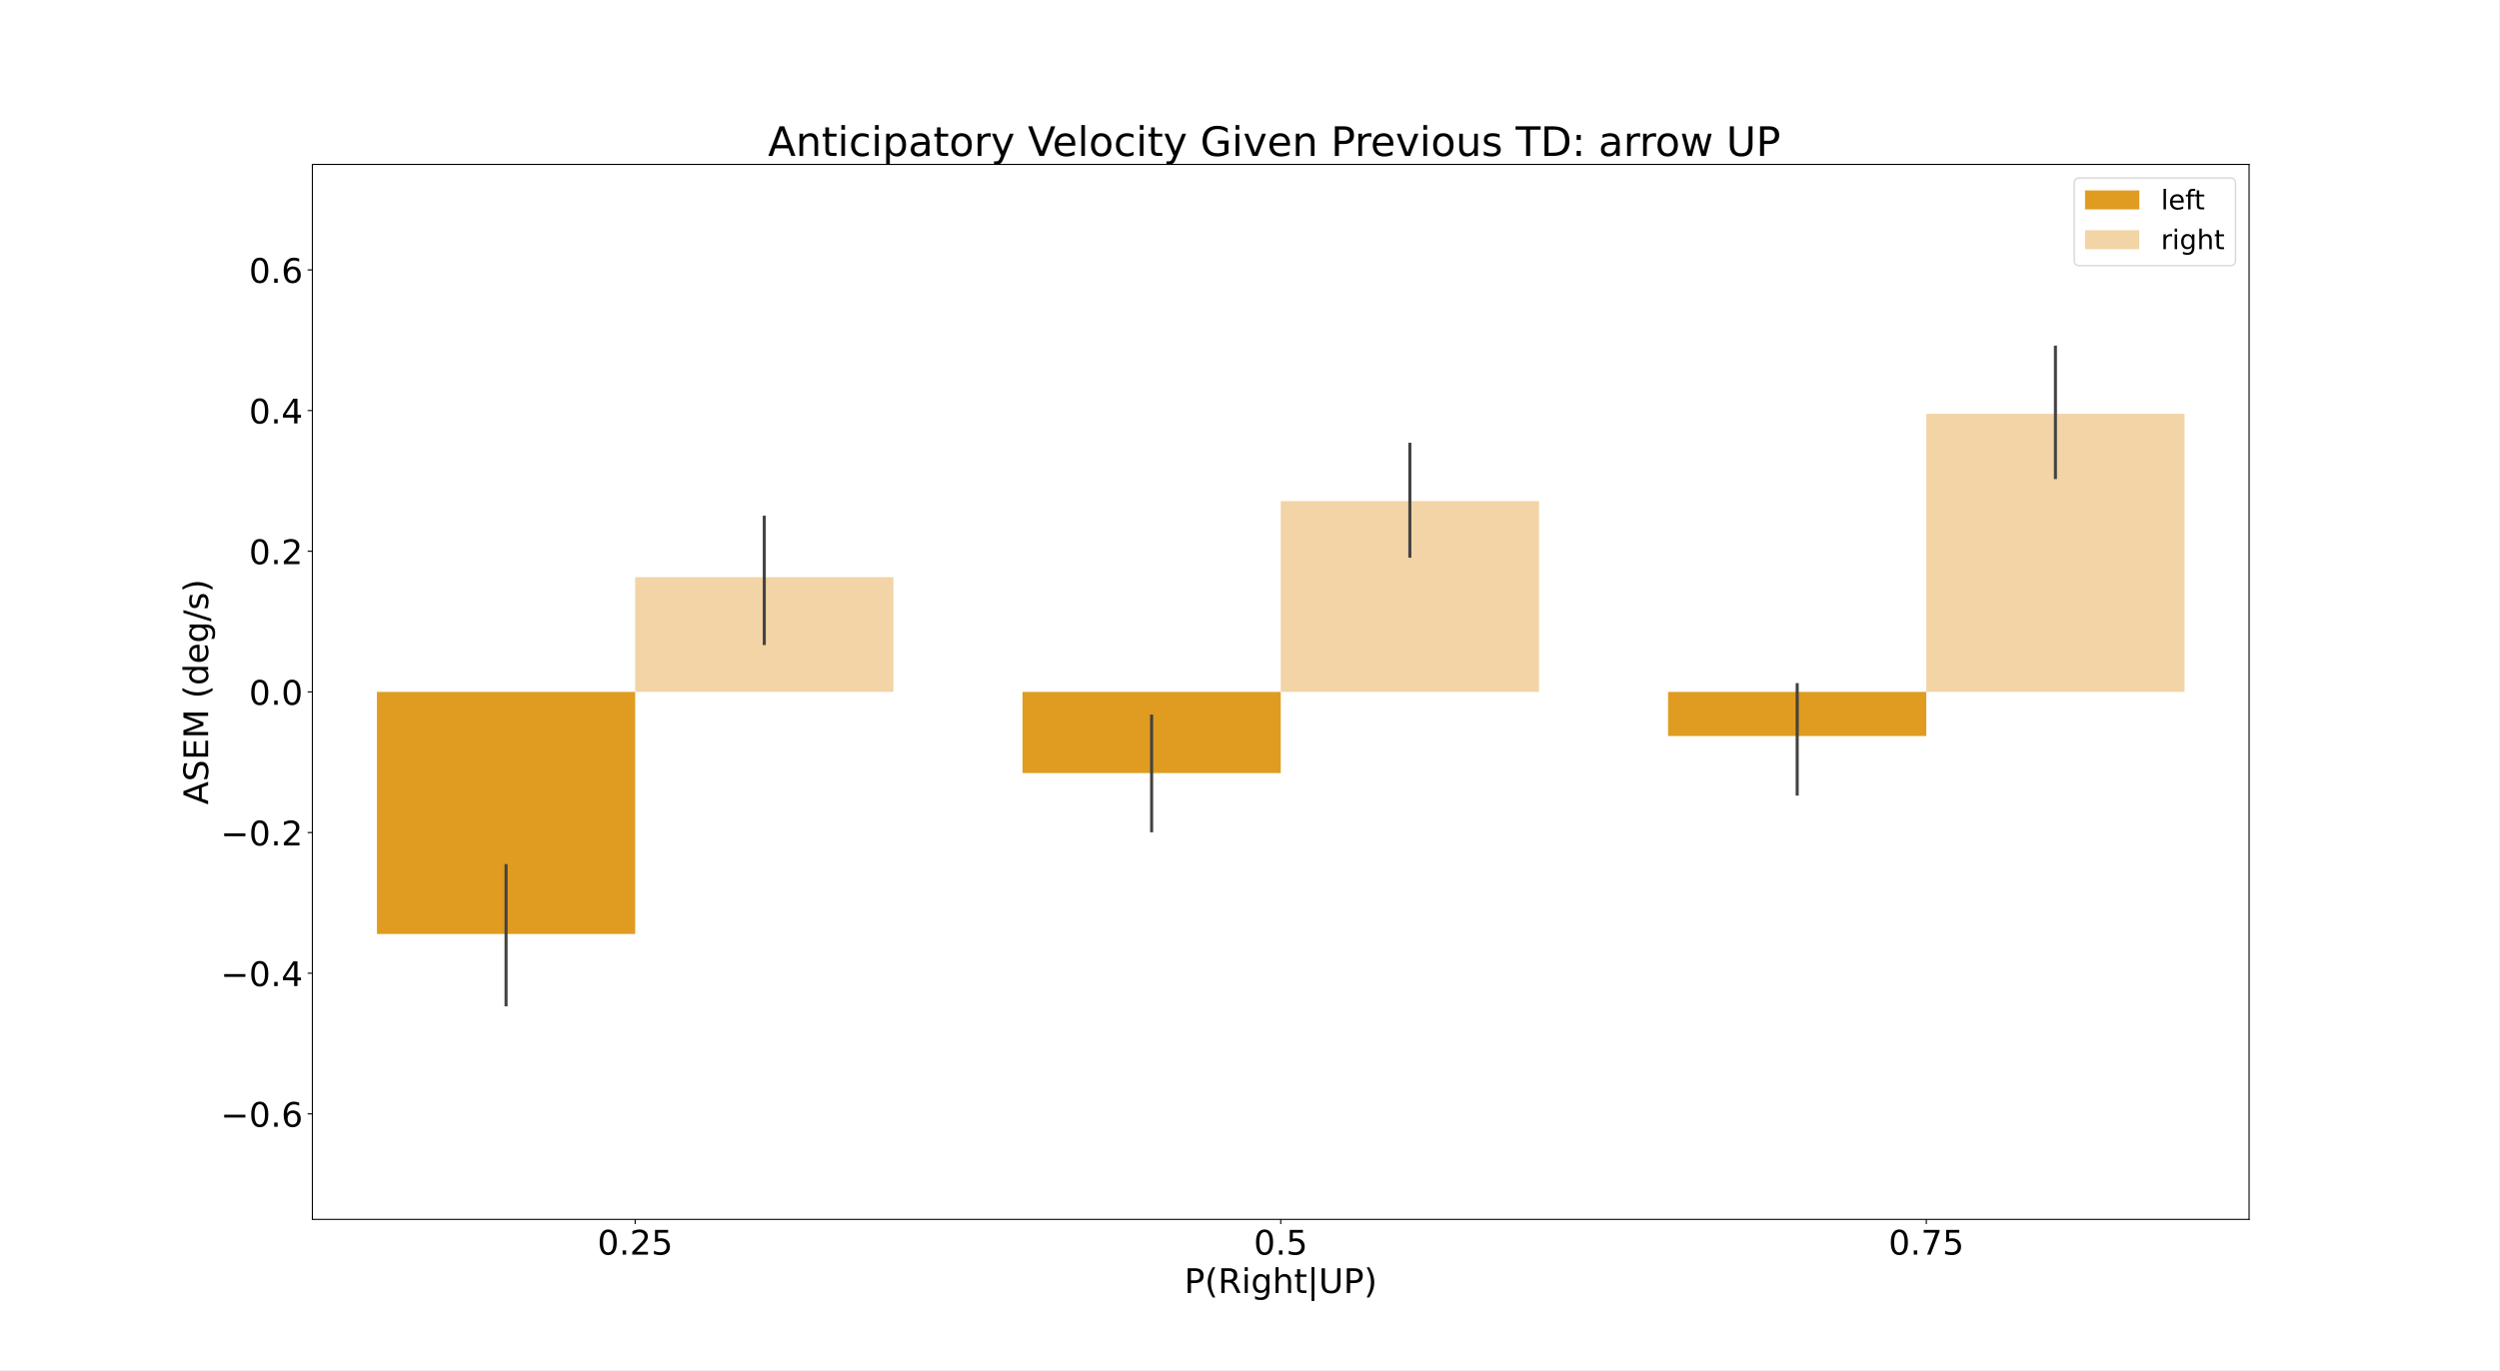
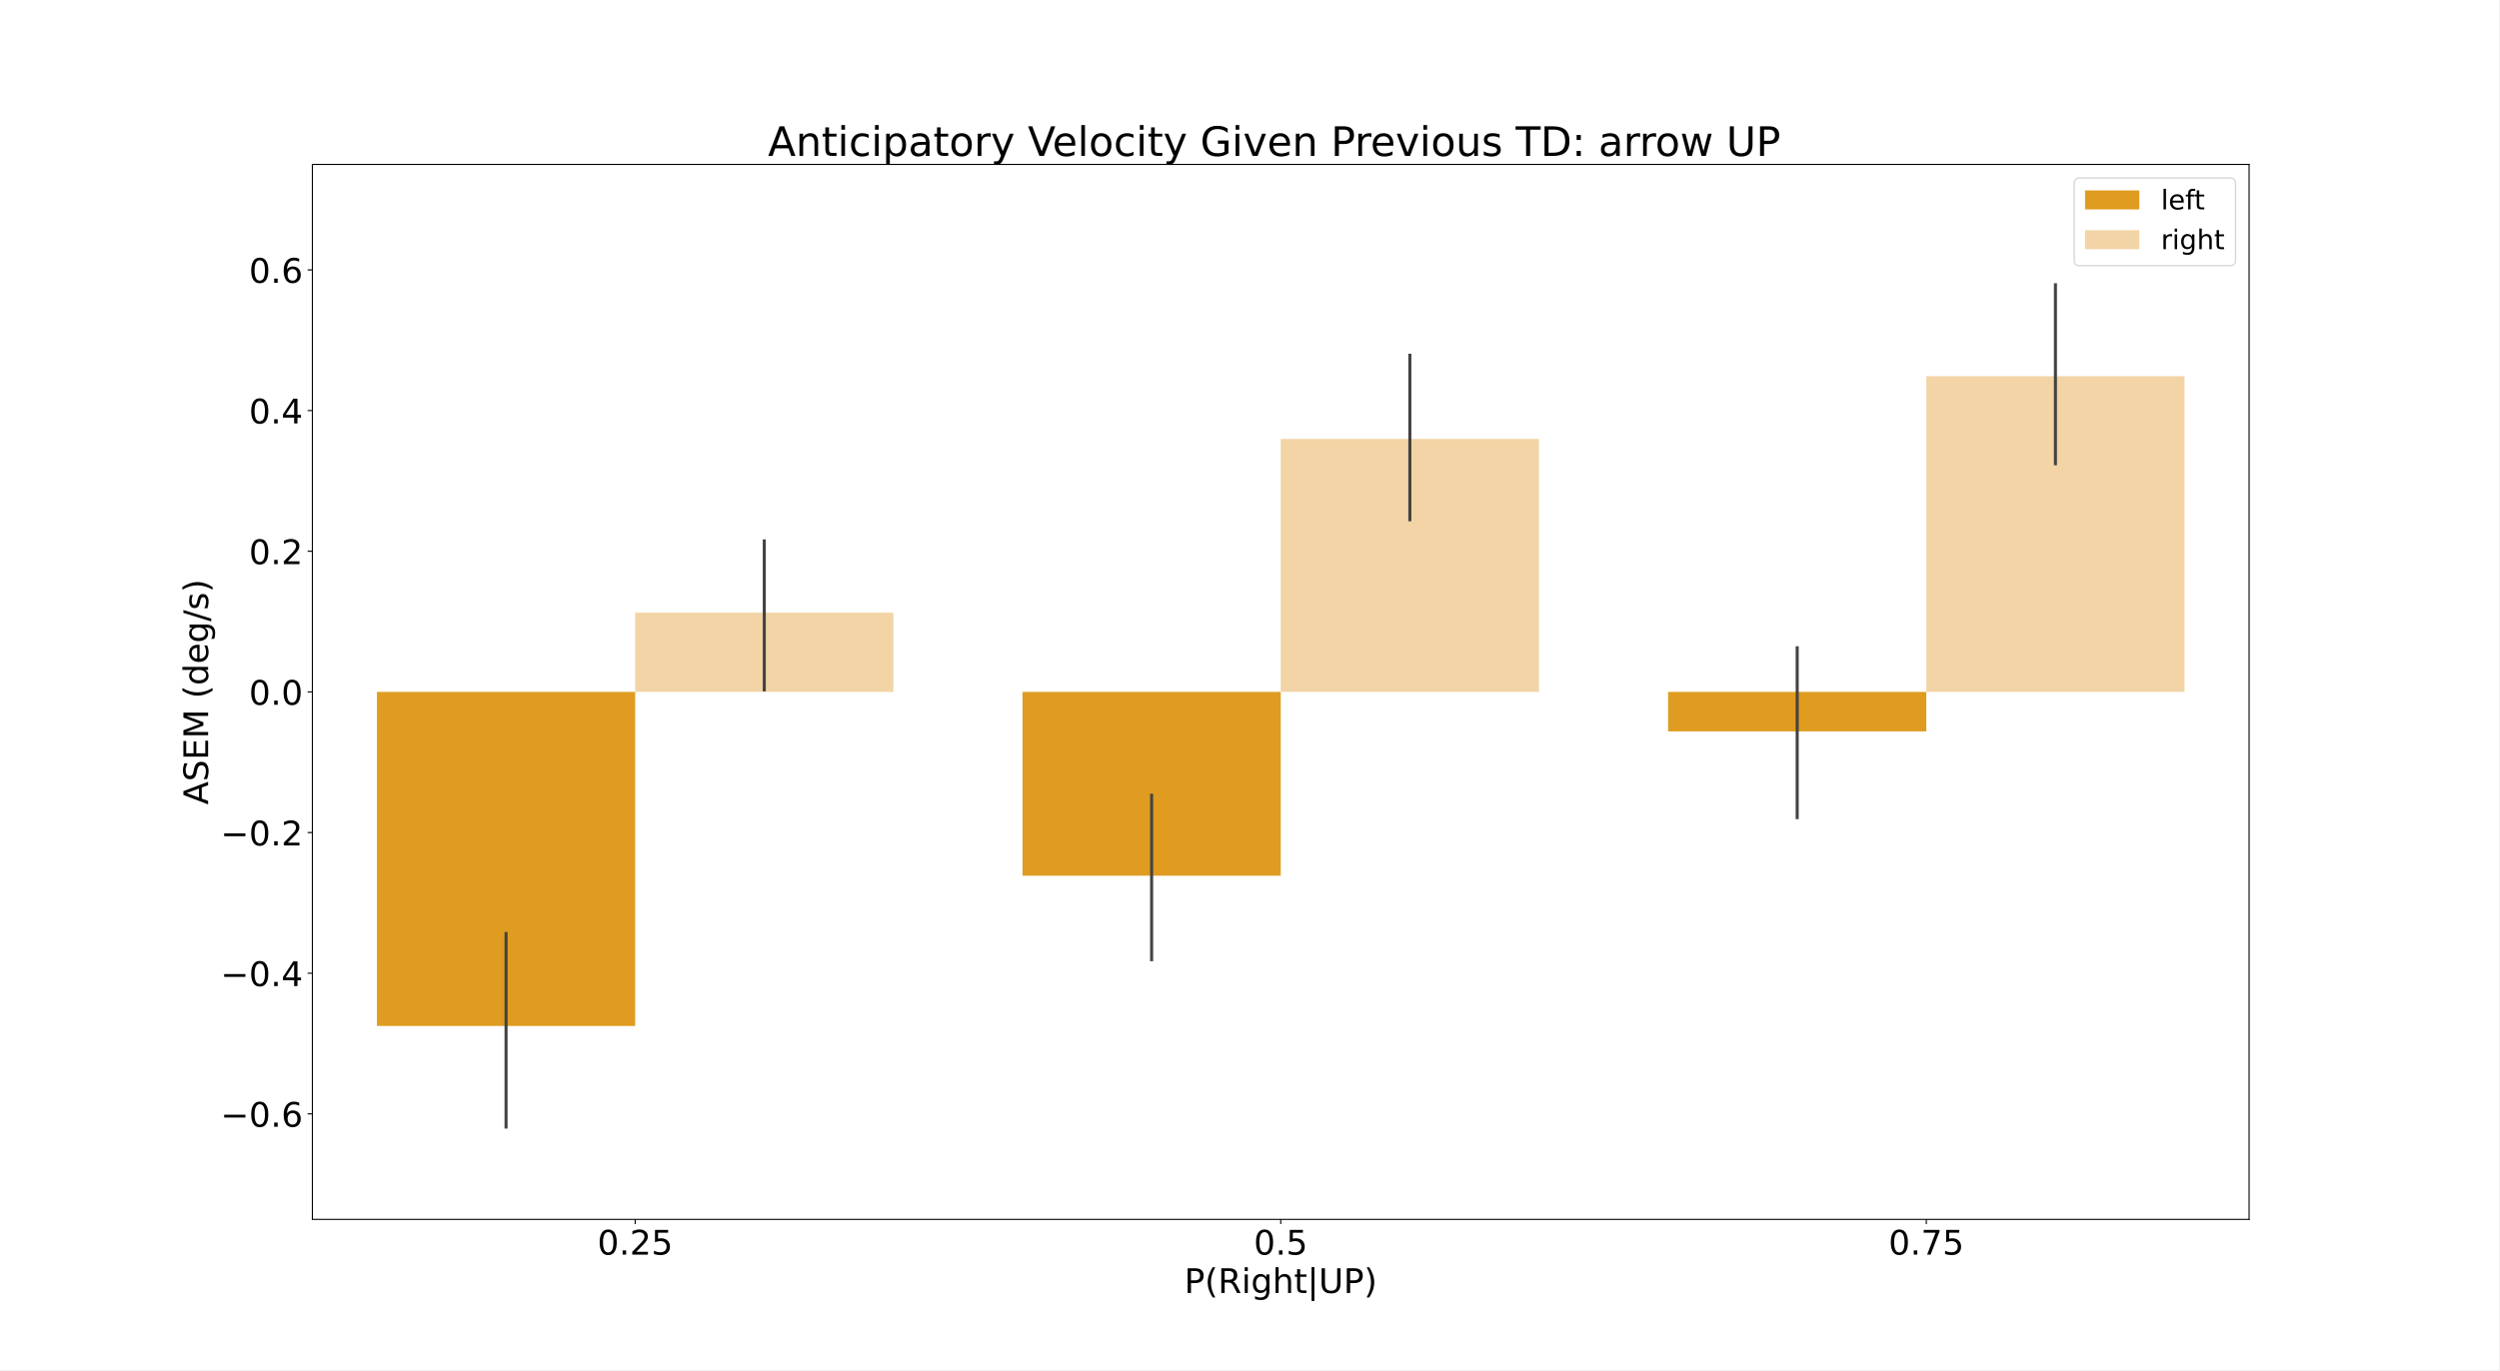
<svg xmlns="http://www.w3.org/2000/svg" xmlns:xlink="http://www.w3.org/1999/xlink" width="1843.2pt" height="1010.88pt" viewBox="0 0 1843.2 1010.88" version="1.1">
  <defs>
    <style type="text/css">*{stroke-linejoin: round; stroke-linecap: butt}</style>
  </defs>
  <g id="figure_1">
    <g id="patch_1">
      <path d="M 0 1010.88  L 1843.2 1010.88  L 1843.2 0  L 0 0  z " style="fill: #ffffff" />
    </g>
    <g id="axes_1">
      <g id="patch_2">
        <path d="M 230.4 899.683  L 1658.88 899.683  L 1658.88 121.306  L 230.4 121.306  z " style="fill: #ffffff" />
      </g>
      <g id="patch_3">
-         <path d="M 278.016 510.494  L 468.48 510.494  L 468.48 689.102  L 278.016 689.102  z " clip-path="url(#p20001a0aa9)" style="fill: #df9c20" />
+         <path d="M 278.016 510.494  L 468.48 510.494  L 468.48 756.962  L 278.016 756.962  z " clip-path="url(#p58bfcc0535)" style="fill: #df9c20" />
      </g>
      <g id="patch_4">
-         <path d="M 754.176 510.494  L 944.64 510.494  L 944.64 570.387  L 754.176 570.387  z " clip-path="url(#p20001a0aa9)" style="fill: #df9c20" />
+         <path d="M 754.176 510.494  L 944.64 510.494  L 944.64 646.111  L 754.176 646.111  z " clip-path="url(#p58bfcc0535)" style="fill: #df9c20" />
      </g>
      <g id="patch_5">
-         <path d="M 1230.336 510.494  L 1420.8 510.494  L 1420.8 543.05  L 1230.336 543.05  z " clip-path="url(#p20001a0aa9)" style="fill: #df9c20" />
+         <path d="M 1230.336 510.494  L 1420.8 510.494  L 1420.8 539.638  L 1230.336 539.638  z " clip-path="url(#p58bfcc0535)" style="fill: #df9c20" />
      </g>
      <g id="patch_6">
-         <path d="M 468.48 510.494  L 658.944 510.494  L 658.944 425.852  L 468.48 425.852  z " clip-path="url(#p20001a0aa9)" style="fill: #f2d4a6" />
+         <path d="M 468.48 510.494  L 658.944 510.494  L 658.944 452.031  L 468.48 452.031  z " clip-path="url(#p58bfcc0535)" style="fill: #f2d4a6" />
      </g>
      <g id="patch_7">
-         <path d="M 944.64 510.494  L 1135.104 510.494  L 1135.104 369.742  L 944.64 369.742  z " clip-path="url(#p20001a0aa9)" style="fill: #f2d4a6" />
+         <path d="M 944.64 510.494  L 1135.104 510.494  L 1135.104 323.852  L 944.64 323.852  z " clip-path="url(#p58bfcc0535)" style="fill: #f2d4a6" />
      </g>
      <g id="patch_8">
-         <path d="M 1420.8 510.494  L 1611.264 510.494  L 1611.264 305.313  L 1420.8 305.313  z " clip-path="url(#p20001a0aa9)" style="fill: #f2d4a6" />
+         <path d="M 1420.8 510.494  L 1611.264 510.494  L 1611.264 277.583  L 1420.8 277.583  z " clip-path="url(#p58bfcc0535)" style="fill: #f2d4a6" />
      </g>
      <g id="patch_9">
-         <path d="M 468.48 510.494  L 468.48 510.494  L 468.48 510.494  L 468.48 510.494  z " clip-path="url(#p20001a0aa9)" style="fill: #df9c20" />
+         <path d="M 468.48 510.494  L 468.48 510.494  L 468.48 510.494  L 468.48 510.494  z " clip-path="url(#p58bfcc0535)" style="fill: #df9c20" />
      </g>
      <g id="patch_10">
-         <path d="M 468.48 510.494  L 468.48 510.494  L 468.48 510.494  L 468.48 510.494  z " clip-path="url(#p20001a0aa9)" style="fill: #f2d4a6" />
+         <path d="M 468.48 510.494  L 468.48 510.494  L 468.48 510.494  L 468.48 510.494  z " clip-path="url(#p58bfcc0535)" style="fill: #f2d4a6" />
      </g>
      <g id="matplotlib.axis_1">
        <g id="xtick_1">
          <g id="line2d_1">
            <defs>
-               <path id="ma45b1f579c" d="M 0 0  L 0 3.5  " style="stroke: #000000; stroke-width: 0.8" />
+               <path id="m535c3a87f7" d="M 0 0  L 0 3.5  " style="stroke: #000000; stroke-width: 0.8" />
            </defs>
            <g>
-               <use xlink:href="#ma45b1f579c" x="468.48" y="899.683" style="stroke: #000000; stroke-width: 0.8" />
+               <use xlink:href="#m535c3a87f7" x="468.48" y="899.683" style="stroke: #000000; stroke-width: 0.8" />
            </g>
          </g>
          <g id="text_1">
            <g transform="translate(440.648 925.6793) scale(0.25 -0.25)">
              <defs>
                <path id="DejaVuSans-30" d="M 2034 4250  Q 1547 4250 1301 3770  Q 1056 3291 1056 2328  Q 1056 1369 1301 889  Q 1547 409 2034 409  Q 2525 409 2770 889  Q 3016 1369 3016 2328  Q 3016 3291 2770 3770  Q 2525 4250 2034 4250  z M 2034 4750  Q 2819 4750 3233 4129  Q 3647 3509 3647 2328  Q 3647 1150 3233 529  Q 2819 -91 2034 -91  Q 1250 -91 836 529  Q 422 1150 422 2328  Q 422 3509 836 4129  Q 1250 4750 2034 4750  z " transform="scale(0.015625)" />
                <path id="DejaVuSans-2e" d="M 684 794  L 1344 794  L 1344 0  L 684 0  L 684 794  z " transform="scale(0.015625)" />
                <path id="DejaVuSans-32" d="M 1228 531  L 3431 531  L 3431 0  L 469 0  L 469 531  Q 828 903 1448 1529  Q 2069 2156 2228 2338  Q 2531 2678 2651 2914  Q 2772 3150 2772 3378  Q 2772 3750 2511 3984  Q 2250 4219 1831 4219  Q 1534 4219 1204 4116  Q 875 4013 500 3803  L 500 4441  Q 881 4594 1212 4672  Q 1544 4750 1819 4750  Q 2544 4750 2975 4387  Q 3406 4025 3406 3419  Q 3406 3131 3298 2873  Q 3191 2616 2906 2266  Q 2828 2175 2409 1742  Q 1991 1309 1228 531  z " transform="scale(0.015625)" />
                <path id="DejaVuSans-35" d="M 691 4666  L 3169 4666  L 3169 4134  L 1269 4134  L 1269 2991  Q 1406 3038 1543 3061  Q 1681 3084 1819 3084  Q 2600 3084 3056 2656  Q 3513 2228 3513 1497  Q 3513 744 3044 326  Q 2575 -91 1722 -91  Q 1428 -91 1123 -41  Q 819 9 494 109  L 494 744  Q 775 591 1075 516  Q 1375 441 1709 441  Q 2250 441 2565 725  Q 2881 1009 2881 1497  Q 2881 1984 2565 2268  Q 2250 2553 1709 2553  Q 1456 2553 1204 2497  Q 953 2441 691 2322  L 691 4666  z " transform="scale(0.015625)" />
              </defs>
              <use xlink:href="#DejaVuSans-30" />
              <use xlink:href="#DejaVuSans-2e" x="63.623" />
              <use xlink:href="#DejaVuSans-32" x="95.41" />
              <use xlink:href="#DejaVuSans-35" x="159.033" />
            </g>
          </g>
        </g>
        <g id="xtick_2">
          <g id="line2d_2">
            <g>
-               <use xlink:href="#ma45b1f579c" x="944.64" y="899.683" style="stroke: #000000; stroke-width: 0.8" />
+               <use xlink:href="#m535c3a87f7" x="944.64" y="899.683" style="stroke: #000000; stroke-width: 0.8" />
            </g>
          </g>
          <g id="text_2">
            <g transform="translate(924.7611 925.6793) scale(0.25 -0.25)">
              <use xlink:href="#DejaVuSans-30" />
              <use xlink:href="#DejaVuSans-2e" x="63.623" />
              <use xlink:href="#DejaVuSans-35" x="95.41" />
            </g>
          </g>
        </g>
        <g id="xtick_3">
          <g id="line2d_3">
            <g>
-               <use xlink:href="#ma45b1f579c" x="1420.8" y="899.683" style="stroke: #000000; stroke-width: 0.8" />
+               <use xlink:href="#m535c3a87f7" x="1420.8" y="899.683" style="stroke: #000000; stroke-width: 0.8" />
            </g>
          </g>
          <g id="text_3">
            <g transform="translate(1392.968 925.6793) scale(0.25 -0.25)">
              <defs>
                <path id="DejaVuSans-37" d="M 525 4666  L 3525 4666  L 3525 4397  L 1831 0  L 1172 0  L 2766 4134  L 525 4134  L 525 4666  z " transform="scale(0.015625)" />
              </defs>
              <use xlink:href="#DejaVuSans-30" />
              <use xlink:href="#DejaVuSans-2e" x="63.623" />
              <use xlink:href="#DejaVuSans-37" x="95.41" />
              <use xlink:href="#DejaVuSans-35" x="159.033" />
            </g>
          </g>
        </g>
        <g id="text_4">
          <g transform="translate(873.5365 953.984) scale(0.25 -0.25)">
            <defs>
              <path id="DejaVuSans-50" d="M 1259 4147  L 1259 2394  L 2053 2394  Q 2494 2394 2734 2622  Q 2975 2850 2975 3272  Q 2975 3691 2734 3919  Q 2494 4147 2053 4147  L 1259 4147  z M 628 4666  L 2053 4666  Q 2838 4666 3239 4311  Q 3641 3956 3641 3272  Q 3641 2581 3239 2228  Q 2838 1875 2053 1875  L 1259 1875  L 1259 0  L 628 0  L 628 4666  z " transform="scale(0.015625)" />
              <path id="DejaVuSans-28" d="M 1984 4856  Q 1566 4138 1362 3434  Q 1159 2731 1159 2009  Q 1159 1288 1364 580  Q 1569 -128 1984 -844  L 1484 -844  Q 1016 -109 783 600  Q 550 1309 550 2009  Q 550 2706 781 3412  Q 1013 4119 1484 4856  L 1984 4856  z " transform="scale(0.015625)" />
              <path id="DejaVuSans-52" d="M 2841 2188  Q 3044 2119 3236 1894  Q 3428 1669 3622 1275  L 4263 0  L 3584 0  L 2988 1197  Q 2756 1666 2539 1819  Q 2322 1972 1947 1972  L 1259 1972  L 1259 0  L 628 0  L 628 4666  L 2053 4666  Q 2853 4666 3247 4331  Q 3641 3997 3641 3322  Q 3641 2881 3436 2590  Q 3231 2300 2841 2188  z M 1259 4147  L 1259 2491  L 2053 2491  Q 2509 2491 2742 2702  Q 2975 2913 2975 3322  Q 2975 3731 2742 3939  Q 2509 4147 2053 4147  L 1259 4147  z " transform="scale(0.015625)" />
              <path id="DejaVuSans-69" d="M 603 3500  L 1178 3500  L 1178 0  L 603 0  L 603 3500  z M 603 4863  L 1178 4863  L 1178 4134  L 603 4134  L 603 4863  z " transform="scale(0.015625)" />
              <path id="DejaVuSans-67" d="M 2906 1791  Q 2906 2416 2648 2759  Q 2391 3103 1925 3103  Q 1463 3103 1205 2759  Q 947 2416 947 1791  Q 947 1169 1205 825  Q 1463 481 1925 481  Q 2391 481 2648 825  Q 2906 1169 2906 1791  z M 3481 434  Q 3481 -459 3084 -895  Q 2688 -1331 1869 -1331  Q 1566 -1331 1297 -1286  Q 1028 -1241 775 -1147  L 775 -588  Q 1028 -725 1275 -790  Q 1522 -856 1778 -856  Q 2344 -856 2625 -561  Q 2906 -266 2906 331  L 2906 616  Q 2728 306 2450 153  Q 2172 0 1784 0  Q 1141 0 747 490  Q 353 981 353 1791  Q 353 2603 747 3093  Q 1141 3584 1784 3584  Q 2172 3584 2450 3431  Q 2728 3278 2906 2969  L 2906 3500  L 3481 3500  L 3481 434  z " transform="scale(0.015625)" />
              <path id="DejaVuSans-68" d="M 3513 2113  L 3513 0  L 2938 0  L 2938 2094  Q 2938 2591 2744 2837  Q 2550 3084 2163 3084  Q 1697 3084 1428 2787  Q 1159 2491 1159 1978  L 1159 0  L 581 0  L 581 4863  L 1159 4863  L 1159 2956  Q 1366 3272 1645 3428  Q 1925 3584 2291 3584  Q 2894 3584 3203 3211  Q 3513 2838 3513 2113  z " transform="scale(0.015625)" />
              <path id="DejaVuSans-74" d="M 1172 4494  L 1172 3500  L 2356 3500  L 2356 3053  L 1172 3053  L 1172 1153  Q 1172 725 1289 603  Q 1406 481 1766 481  L 2356 481  L 2356 0  L 1766 0  Q 1100 0 847 248  Q 594 497 594 1153  L 594 3053  L 172 3053  L 172 3500  L 594 3500  L 594 4494  L 1172 4494  z " transform="scale(0.015625)" />
              <path id="DejaVuSans-7c" d="M 1344 4891  L 1344 -1509  L 813 -1509  L 813 4891  L 1344 4891  z " transform="scale(0.015625)" />
              <path id="DejaVuSans-55" d="M 556 4666  L 1191 4666  L 1191 1831  Q 1191 1081 1462 751  Q 1734 422 2344 422  Q 2950 422 3222 751  Q 3494 1081 3494 1831  L 3494 4666  L 4128 4666  L 4128 1753  Q 4128 841 3676 375  Q 3225 -91 2344 -91  Q 1459 -91 1007 375  Q 556 841 556 1753  L 556 4666  z " transform="scale(0.015625)" />
              <path id="DejaVuSans-29" d="M 513 4856  L 1013 4856  Q 1481 4119 1714 3412  Q 1947 2706 1947 2009  Q 1947 1309 1714 600  Q 1481 -109 1013 -844  L 513 -844  Q 928 -128 1133 580  Q 1338 1288 1338 2009  Q 1338 2731 1133 3434  Q 928 4138 513 4856  z " transform="scale(0.015625)" />
            </defs>
            <use xlink:href="#DejaVuSans-50" />
            <use xlink:href="#DejaVuSans-28" x="60.303" />
            <use xlink:href="#DejaVuSans-52" x="99.316" />
            <use xlink:href="#DejaVuSans-69" x="168.799" />
            <use xlink:href="#DejaVuSans-67" x="196.582" />
            <use xlink:href="#DejaVuSans-68" x="260.059" />
            <use xlink:href="#DejaVuSans-74" x="323.438" />
            <use xlink:href="#DejaVuSans-7c" x="362.646" />
            <use xlink:href="#DejaVuSans-55" x="396.338" />
            <use xlink:href="#DejaVuSans-50" x="469.531" />
            <use xlink:href="#DejaVuSans-29" x="529.834" />
          </g>
        </g>
      </g>
      <g id="matplotlib.axis_2">
        <g id="ytick_1">
          <g id="line2d_4">
            <defs>
-               <path id="m7281e1427a" d="M 0 0  L -3.5 0  " style="stroke: #000000; stroke-width: 0.8" />
+               <path id="mee8529f11e" d="M 0 0  L -3.5 0  " style="stroke: #000000; stroke-width: 0.8" />
            </defs>
            <g>
-               <use xlink:href="#m7281e1427a" x="230.4" y="821.845" style="stroke: #000000; stroke-width: 0.8" />
+               <use xlink:href="#mee8529f11e" x="230.4" y="821.845" style="stroke: #000000; stroke-width: 0.8" />
            </g>
          </g>
          <g id="text_5">
            <g transform="translate(162.693 831.3435) scale(0.25 -0.25)">
              <defs>
                <path id="DejaVuSans-2212" d="M 678 2272  L 4684 2272  L 4684 1741  L 678 1741  L 678 2272  z " transform="scale(0.015625)" />
                <path id="DejaVuSans-36" d="M 2113 2584  Q 1688 2584 1439 2293  Q 1191 2003 1191 1497  Q 1191 994 1439 701  Q 1688 409 2113 409  Q 2538 409 2786 701  Q 3034 994 3034 1497  Q 3034 2003 2786 2293  Q 2538 2584 2113 2584  z M 3366 4563  L 3366 3988  Q 3128 4100 2886 4159  Q 2644 4219 2406 4219  Q 1781 4219 1451 3797  Q 1122 3375 1075 2522  Q 1259 2794 1537 2939  Q 1816 3084 2150 3084  Q 2853 3084 3261 2657  Q 3669 2231 3669 1497  Q 3669 778 3244 343  Q 2819 -91 2113 -91  Q 1303 -91 875 529  Q 447 1150 447 2328  Q 447 3434 972 4092  Q 1497 4750 2381 4750  Q 2619 4750 2861 4703  Q 3103 4656 3366 4563  z " transform="scale(0.015625)" />
              </defs>
              <use xlink:href="#DejaVuSans-2212" />
              <use xlink:href="#DejaVuSans-30" x="83.789" />
              <use xlink:href="#DejaVuSans-2e" x="147.412" />
              <use xlink:href="#DejaVuSans-36" x="179.199" />
            </g>
          </g>
        </g>
        <g id="ytick_2">
          <g id="line2d_5">
            <g>
-               <use xlink:href="#m7281e1427a" x="230.4" y="718.062" style="stroke: #000000; stroke-width: 0.8" />
+               <use xlink:href="#mee8529f11e" x="230.4" y="718.062" style="stroke: #000000; stroke-width: 0.8" />
            </g>
          </g>
          <g id="text_6">
            <g transform="translate(162.693 727.5598) scale(0.25 -0.25)">
              <defs>
                <path id="DejaVuSans-34" d="M 2419 4116  L 825 1625  L 2419 1625  L 2419 4116  z M 2253 4666  L 3047 4666  L 3047 1625  L 3713 1625  L 3713 1100  L 3047 1100  L 3047 0  L 2419 0  L 2419 1100  L 313 1100  L 313 1709  L 2253 4666  z " transform="scale(0.015625)" />
              </defs>
              <use xlink:href="#DejaVuSans-2212" />
              <use xlink:href="#DejaVuSans-30" x="83.789" />
              <use xlink:href="#DejaVuSans-2e" x="147.412" />
              <use xlink:href="#DejaVuSans-34" x="179.199" />
            </g>
          </g>
        </g>
        <g id="ytick_3">
          <g id="line2d_6">
            <g>
-               <use xlink:href="#m7281e1427a" x="230.4" y="614.278" style="stroke: #000000; stroke-width: 0.8" />
+               <use xlink:href="#mee8529f11e" x="230.4" y="614.278" style="stroke: #000000; stroke-width: 0.8" />
            </g>
          </g>
          <g id="text_7">
            <g transform="translate(162.693 623.7761) scale(0.25 -0.25)">
              <use xlink:href="#DejaVuSans-2212" />
              <use xlink:href="#DejaVuSans-30" x="83.789" />
              <use xlink:href="#DejaVuSans-2e" x="147.412" />
              <use xlink:href="#DejaVuSans-32" x="179.199" />
            </g>
          </g>
        </g>
        <g id="ytick_4">
          <g id="line2d_7">
            <g>
-               <use xlink:href="#m7281e1427a" x="230.4" y="510.494" style="stroke: #000000; stroke-width: 0.8" />
+               <use xlink:href="#mee8529f11e" x="230.4" y="510.494" style="stroke: #000000; stroke-width: 0.8" />
            </g>
          </g>
          <g id="text_8">
            <g transform="translate(183.6422 519.9924) scale(0.25 -0.25)">
              <use xlink:href="#DejaVuSans-30" />
              <use xlink:href="#DejaVuSans-2e" x="63.623" />
              <use xlink:href="#DejaVuSans-30" x="95.41" />
            </g>
          </g>
        </g>
        <g id="ytick_5">
          <g id="line2d_8">
            <g>
-               <use xlink:href="#m7281e1427a" x="230.4" y="406.711" style="stroke: #000000; stroke-width: 0.8" />
+               <use xlink:href="#mee8529f11e" x="230.4" y="406.711" style="stroke: #000000; stroke-width: 0.8" />
            </g>
          </g>
          <g id="text_9">
            <g transform="translate(183.6422 416.2088) scale(0.25 -0.25)">
              <use xlink:href="#DejaVuSans-30" />
              <use xlink:href="#DejaVuSans-2e" x="63.623" />
              <use xlink:href="#DejaVuSans-32" x="95.41" />
            </g>
          </g>
        </g>
        <g id="ytick_6">
          <g id="line2d_9">
            <g>
-               <use xlink:href="#m7281e1427a" x="230.4" y="302.927" style="stroke: #000000; stroke-width: 0.8" />
+               <use xlink:href="#mee8529f11e" x="230.4" y="302.927" style="stroke: #000000; stroke-width: 0.8" />
            </g>
          </g>
          <g id="text_10">
            <g transform="translate(183.6422 312.4251) scale(0.25 -0.25)">
              <use xlink:href="#DejaVuSans-30" />
              <use xlink:href="#DejaVuSans-2e" x="63.623" />
              <use xlink:href="#DejaVuSans-34" x="95.41" />
            </g>
          </g>
        </g>
        <g id="ytick_7">
          <g id="line2d_10">
            <g>
-               <use xlink:href="#m7281e1427a" x="230.4" y="199.143" style="stroke: #000000; stroke-width: 0.8" />
+               <use xlink:href="#mee8529f11e" x="230.4" y="199.143" style="stroke: #000000; stroke-width: 0.8" />
            </g>
          </g>
          <g id="text_11">
            <g transform="translate(183.6422 208.6414) scale(0.25 -0.25)">
              <use xlink:href="#DejaVuSans-30" />
              <use xlink:href="#DejaVuSans-2e" x="63.623" />
              <use xlink:href="#DejaVuSans-36" x="95.41" />
            </g>
          </g>
        </g>
        <g id="text_12">
          <g transform="translate(153.4938 593.676) rotate(-90) scale(0.25 -0.25)">
            <defs>
              <path id="DejaVuSans-41" d="M 2188 4044  L 1331 1722  L 3047 1722  L 2188 4044  z M 1831 4666  L 2547 4666  L 4325 0  L 3669 0  L 3244 1197  L 1141 1197  L 716 0  L 50 0  L 1831 4666  z " transform="scale(0.015625)" />
              <path id="DejaVuSans-53" d="M 3425 4513  L 3425 3897  Q 3066 4069 2747 4153  Q 2428 4238 2131 4238  Q 1616 4238 1336 4038  Q 1056 3838 1056 3469  Q 1056 3159 1242 3001  Q 1428 2844 1947 2747  L 2328 2669  Q 3034 2534 3370 2195  Q 3706 1856 3706 1288  Q 3706 609 3251 259  Q 2797 -91 1919 -91  Q 1588 -91 1214 -16  Q 841 59 441 206  L 441 856  Q 825 641 1194 531  Q 1563 422 1919 422  Q 2459 422 2753 634  Q 3047 847 3047 1241  Q 3047 1584 2836 1778  Q 2625 1972 2144 2069  L 1759 2144  Q 1053 2284 737 2584  Q 422 2884 422 3419  Q 422 4038 858 4394  Q 1294 4750 2059 4750  Q 2388 4750 2728 4690  Q 3069 4631 3425 4513  z " transform="scale(0.015625)" />
              <path id="DejaVuSans-45" d="M 628 4666  L 3578 4666  L 3578 4134  L 1259 4134  L 1259 2753  L 3481 2753  L 3481 2222  L 1259 2222  L 1259 531  L 3634 531  L 3634 0  L 628 0  L 628 4666  z " transform="scale(0.015625)" />
              <path id="DejaVuSans-4d" d="M 628 4666  L 1569 4666  L 2759 1491  L 3956 4666  L 4897 4666  L 4897 0  L 4281 0  L 4281 4097  L 3078 897  L 2444 897  L 1241 4097  L 1241 0  L 628 0  L 628 4666  z " transform="scale(0.015625)" />
              <path id="DejaVuSans-20" transform="scale(0.015625)" />
              <path id="DejaVuSans-64" d="M 2906 2969  L 2906 4863  L 3481 4863  L 3481 0  L 2906 0  L 2906 525  Q 2725 213 2448 61  Q 2172 -91 1784 -91  Q 1150 -91 751 415  Q 353 922 353 1747  Q 353 2572 751 3078  Q 1150 3584 1784 3584  Q 2172 3584 2448 3432  Q 2725 3281 2906 2969  z M 947 1747  Q 947 1113 1208 752  Q 1469 391 1925 391  Q 2381 391 2643 752  Q 2906 1113 2906 1747  Q 2906 2381 2643 2742  Q 2381 3103 1925 3103  Q 1469 3103 1208 2742  Q 947 2381 947 1747  z " transform="scale(0.015625)" />
              <path id="DejaVuSans-65" d="M 3597 1894  L 3597 1613  L 953 1613  Q 991 1019 1311 708  Q 1631 397 2203 397  Q 2534 397 2845 478  Q 3156 559 3463 722  L 3463 178  Q 3153 47 2828 -22  Q 2503 -91 2169 -91  Q 1331 -91 842 396  Q 353 884 353 1716  Q 353 2575 817 3079  Q 1281 3584 2069 3584  Q 2775 3584 3186 3129  Q 3597 2675 3597 1894  z M 3022 2063  Q 3016 2534 2758 2815  Q 2500 3097 2075 3097  Q 1594 3097 1305 2825  Q 1016 2553 972 2059  L 3022 2063  z " transform="scale(0.015625)" />
              <path id="DejaVuSans-2f" d="M 1625 4666  L 2156 4666  L 531 -594  L 0 -594  L 1625 4666  z " transform="scale(0.015625)" />
              <path id="DejaVuSans-73" d="M 2834 3397  L 2834 2853  Q 2591 2978 2328 3040  Q 2066 3103 1784 3103  Q 1356 3103 1142 2972  Q 928 2841 928 2578  Q 928 2378 1081 2264  Q 1234 2150 1697 2047  L 1894 2003  Q 2506 1872 2764 1633  Q 3022 1394 3022 966  Q 3022 478 2636 193  Q 2250 -91 1575 -91  Q 1294 -91 989 -36  Q 684 19 347 128  L 347 722  Q 666 556 975 473  Q 1284 391 1588 391  Q 1994 391 2212 530  Q 2431 669 2431 922  Q 2431 1156 2273 1281  Q 2116 1406 1581 1522  L 1381 1569  Q 847 1681 609 1914  Q 372 2147 372 2553  Q 372 3047 722 3315  Q 1072 3584 1716 3584  Q 2034 3584 2315 3537  Q 2597 3491 2834 3397  z " transform="scale(0.015625)" />
            </defs>
            <use xlink:href="#DejaVuSans-41" />
            <use xlink:href="#DejaVuSans-53" x="68.408" />
            <use xlink:href="#DejaVuSans-45" x="131.885" />
            <use xlink:href="#DejaVuSans-4d" x="195.068" />
            <use xlink:href="#DejaVuSans-20" x="281.348" />
            <use xlink:href="#DejaVuSans-28" x="313.135" />
            <use xlink:href="#DejaVuSans-64" x="352.148" />
            <use xlink:href="#DejaVuSans-65" x="415.625" />
            <use xlink:href="#DejaVuSans-67" x="477.148" />
            <use xlink:href="#DejaVuSans-2f" x="540.625" />
            <use xlink:href="#DejaVuSans-73" x="574.316" />
            <use xlink:href="#DejaVuSans-29" x="626.416" />
          </g>
        </g>
      </g>
      <g id="line2d_11">
-         <path d="M 373.248 741.374  L 373.248 638.659  " clip-path="url(#p20001a0aa9)" style="fill: none; stroke: #424242; stroke-width: 2.25; stroke-linecap: square" />
+         <path d="M 373.248 831.562  L 373.248 688.769  " clip-path="url(#p58bfcc0535)" style="fill: none; stroke: #424242; stroke-width: 2.25; stroke-linecap: square" />
      </g>
      <g id="line2d_12">
-         <path d="M 849.408 613.001  L 849.408 528.338  " clip-path="url(#p20001a0aa9)" style="fill: none; stroke: #424242; stroke-width: 2.25; stroke-linecap: square" />
+         <path d="M 849.408 708.101  L 849.408 586.791  " clip-path="url(#p58bfcc0535)" style="fill: none; stroke: #424242; stroke-width: 2.25; stroke-linecap: square" />
      </g>
      <g id="line2d_13">
-         <path d="M 1325.568 585.885  L 1325.568 505.133  " clip-path="url(#p20001a0aa9)" style="fill: none; stroke: #424242; stroke-width: 2.25; stroke-linecap: square" />
+         <path d="M 1325.568 603.269  L 1325.568 477.962  " clip-path="url(#p58bfcc0535)" style="fill: none; stroke: #424242; stroke-width: 2.25; stroke-linecap: square" />
      </g>
      <g id="line2d_14">
-         <path d="M 563.712 474.827  L 563.712 381.612  " clip-path="url(#p20001a0aa9)" style="fill: none; stroke: #424242; stroke-width: 2.25; stroke-linecap: square" />
+         <path d="M 563.712 509.023  L 563.712 399.093  " clip-path="url(#p58bfcc0535)" style="fill: none; stroke: #424242; stroke-width: 2.25; stroke-linecap: square" />
      </g>
      <g id="line2d_15">
-         <path d="M 1039.872 410.39  L 1039.872 327.781  " clip-path="url(#p20001a0aa9)" style="fill: none; stroke: #424242; stroke-width: 2.25; stroke-linecap: square" />
+         <path d="M 1039.872 383.494  L 1039.872 262.126  " clip-path="url(#p58bfcc0535)" style="fill: none; stroke: #424242; stroke-width: 2.25; stroke-linecap: square" />
      </g>
      <g id="line2d_16">
-         <path d="M 1516.032 352.323  L 1516.032 256.104  " clip-path="url(#p20001a0aa9)" style="fill: none; stroke: #424242; stroke-width: 2.25; stroke-linecap: square" />
+         <path d="M 1516.032 342.168  L 1516.032 210.109  " clip-path="url(#p58bfcc0535)" style="fill: none; stroke: #424242; stroke-width: 2.25; stroke-linecap: square" />
      </g>
      <g id="patch_11">
        <path d="M 230.4 899.683  L 230.4 121.306  " style="fill: none; stroke: #000000; stroke-width: 0.8; stroke-linejoin: miter; stroke-linecap: square" />
      </g>
      <g id="patch_12">
        <path d="M 1658.88 899.683  L 1658.88 121.306  " style="fill: none; stroke: #000000; stroke-width: 0.8; stroke-linejoin: miter; stroke-linecap: square" />
      </g>
      <g id="patch_13">
        <path d="M 230.4 899.683  L 1658.88 899.683  " style="fill: none; stroke: #000000; stroke-width: 0.8; stroke-linejoin: miter; stroke-linecap: square" />
      </g>
      <g id="patch_14">
        <path d="M 230.4 121.306  L 1658.88 121.306  " style="fill: none; stroke: #000000; stroke-width: 0.8; stroke-linejoin: miter; stroke-linecap: square" />
      </g>
      <g id="text_13">
        <g transform="translate(566.4291 115.0665) scale(0.3 -0.3)">
          <defs>
            <path id="DejaVuSans-6e" d="M 3513 2113  L 3513 0  L 2938 0  L 2938 2094  Q 2938 2591 2744 2837  Q 2550 3084 2163 3084  Q 1697 3084 1428 2787  Q 1159 2491 1159 1978  L 1159 0  L 581 0  L 581 3500  L 1159 3500  L 1159 2956  Q 1366 3272 1645 3428  Q 1925 3584 2291 3584  Q 2894 3584 3203 3211  Q 3513 2838 3513 2113  z " transform="scale(0.015625)" />
            <path id="DejaVuSans-63" d="M 3122 3366  L 3122 2828  Q 2878 2963 2633 3030  Q 2388 3097 2138 3097  Q 1578 3097 1268 2742  Q 959 2388 959 1747  Q 959 1106 1268 751  Q 1578 397 2138 397  Q 2388 397 2633 464  Q 2878 531 3122 666  L 3122 134  Q 2881 22 2623 -34  Q 2366 -91 2075 -91  Q 1284 -91 818 406  Q 353 903 353 1747  Q 353 2603 823 3093  Q 1294 3584 2113 3584  Q 2378 3584 2631 3529  Q 2884 3475 3122 3366  z " transform="scale(0.015625)" />
            <path id="DejaVuSans-70" d="M 1159 525  L 1159 -1331  L 581 -1331  L 581 3500  L 1159 3500  L 1159 2969  Q 1341 3281 1617 3432  Q 1894 3584 2278 3584  Q 2916 3584 3314 3078  Q 3713 2572 3713 1747  Q 3713 922 3314 415  Q 2916 -91 2278 -91  Q 1894 -91 1617 61  Q 1341 213 1159 525  z M 3116 1747  Q 3116 2381 2855 2742  Q 2594 3103 2138 3103  Q 1681 3103 1420 2742  Q 1159 2381 1159 1747  Q 1159 1113 1420 752  Q 1681 391 2138 391  Q 2594 391 2855 752  Q 3116 1113 3116 1747  z " transform="scale(0.015625)" />
            <path id="DejaVuSans-61" d="M 2194 1759  Q 1497 1759 1228 1600  Q 959 1441 959 1056  Q 959 750 1161 570  Q 1363 391 1709 391  Q 2188 391 2477 730  Q 2766 1069 2766 1631  L 2766 1759  L 2194 1759  z M 3341 1997  L 3341 0  L 2766 0  L 2766 531  Q 2569 213 2275 61  Q 1981 -91 1556 -91  Q 1019 -91 701 211  Q 384 513 384 1019  Q 384 1609 779 1909  Q 1175 2209 1959 2209  L 2766 2209  L 2766 2266  Q 2766 2663 2505 2880  Q 2244 3097 1772 3097  Q 1472 3097 1187 3025  Q 903 2953 641 2809  L 641 3341  Q 956 3463 1253 3523  Q 1550 3584 1831 3584  Q 2591 3584 2966 3190  Q 3341 2797 3341 1997  z " transform="scale(0.015625)" />
            <path id="DejaVuSans-6f" d="M 1959 3097  Q 1497 3097 1228 2736  Q 959 2375 959 1747  Q 959 1119 1226 758  Q 1494 397 1959 397  Q 2419 397 2687 759  Q 2956 1122 2956 1747  Q 2956 2369 2687 2733  Q 2419 3097 1959 3097  z M 1959 3584  Q 2709 3584 3137 3096  Q 3566 2609 3566 1747  Q 3566 888 3137 398  Q 2709 -91 1959 -91  Q 1206 -91 779 398  Q 353 888 353 1747  Q 353 2609 779 3096  Q 1206 3584 1959 3584  z " transform="scale(0.015625)" />
            <path id="DejaVuSans-72" d="M 2631 2963  Q 2534 3019 2420 3045  Q 2306 3072 2169 3072  Q 1681 3072 1420 2755  Q 1159 2438 1159 1844  L 1159 0  L 581 0  L 581 3500  L 1159 3500  L 1159 2956  Q 1341 3275 1631 3429  Q 1922 3584 2338 3584  Q 2397 3584 2469 3576  Q 2541 3569 2628 3553  L 2631 2963  z " transform="scale(0.015625)" />
            <path id="DejaVuSans-79" d="M 2059 -325  Q 1816 -950 1584 -1140  Q 1353 -1331 966 -1331  L 506 -1331  L 506 -850  L 844 -850  Q 1081 -850 1212 -737  Q 1344 -625 1503 -206  L 1606 56  L 191 3500  L 800 3500  L 1894 763  L 2988 3500  L 3597 3500  L 2059 -325  z " transform="scale(0.015625)" />
            <path id="DejaVuSans-56" d="M 1831 0  L 50 4666  L 709 4666  L 2188 738  L 3669 4666  L 4325 4666  L 2547 0  L 1831 0  z " transform="scale(0.015625)" />
            <path id="DejaVuSans-6c" d="M 603 4863  L 1178 4863  L 1178 0  L 603 0  L 603 4863  z " transform="scale(0.015625)" />
            <path id="DejaVuSans-47" d="M 3809 666  L 3809 1919  L 2778 1919  L 2778 2438  L 4434 2438  L 4434 434  Q 4069 175 3628 42  Q 3188 -91 2688 -91  Q 1594 -91 976 548  Q 359 1188 359 2328  Q 359 3472 976 4111  Q 1594 4750 2688 4750  Q 3144 4750 3555 4637  Q 3966 4525 4313 4306  L 4313 3634  Q 3963 3931 3569 4081  Q 3175 4231 2741 4231  Q 1884 4231 1454 3753  Q 1025 3275 1025 2328  Q 1025 1384 1454 906  Q 1884 428 2741 428  Q 3075 428 3337 486  Q 3600 544 3809 666  z " transform="scale(0.015625)" />
            <path id="DejaVuSans-76" d="M 191 3500  L 800 3500  L 1894 563  L 2988 3500  L 3597 3500  L 2284 0  L 1503 0  L 191 3500  z " transform="scale(0.015625)" />
            <path id="DejaVuSans-75" d="M 544 1381  L 544 3500  L 1119 3500  L 1119 1403  Q 1119 906 1312 657  Q 1506 409 1894 409  Q 2359 409 2629 706  Q 2900 1003 2900 1516  L 2900 3500  L 3475 3500  L 3475 0  L 2900 0  L 2900 538  Q 2691 219 2414 64  Q 2138 -91 1772 -91  Q 1169 -91 856 284  Q 544 659 544 1381  z M 1991 3584  L 1991 3584  z " transform="scale(0.015625)" />
            <path id="DejaVuSans-54" d="M -19 4666  L 3928 4666  L 3928 4134  L 2272 4134  L 2272 0  L 1638 0  L 1638 4134  L -19 4134  L -19 4666  z " transform="scale(0.015625)" />
            <path id="DejaVuSans-44" d="M 1259 4147  L 1259 519  L 2022 519  Q 2988 519 3436 956  Q 3884 1394 3884 2338  Q 3884 3275 3436 3711  Q 2988 4147 2022 4147  L 1259 4147  z M 628 4666  L 1925 4666  Q 3281 4666 3915 4102  Q 4550 3538 4550 2338  Q 4550 1131 3912 565  Q 3275 0 1925 0  L 628 0  L 628 4666  z " transform="scale(0.015625)" />
            <path id="DejaVuSans-3a" d="M 750 794  L 1409 794  L 1409 0  L 750 0  L 750 794  z M 750 3309  L 1409 3309  L 1409 2516  L 750 2516  L 750 3309  z " transform="scale(0.015625)" />
            <path id="DejaVuSans-77" d="M 269 3500  L 844 3500  L 1563 769  L 2278 3500  L 2956 3500  L 3675 769  L 4391 3500  L 4966 3500  L 4050 0  L 3372 0  L 2619 2869  L 1863 0  L 1184 0  L 269 3500  z " transform="scale(0.015625)" />
          </defs>
          <use xlink:href="#DejaVuSans-41" />
          <use xlink:href="#DejaVuSans-6e" x="68.408" />
          <use xlink:href="#DejaVuSans-74" x="131.787" />
          <use xlink:href="#DejaVuSans-69" x="170.996" />
          <use xlink:href="#DejaVuSans-63" x="198.779" />
          <use xlink:href="#DejaVuSans-69" x="253.76" />
          <use xlink:href="#DejaVuSans-70" x="281.543" />
          <use xlink:href="#DejaVuSans-61" x="345.02" />
          <use xlink:href="#DejaVuSans-74" x="406.299" />
          <use xlink:href="#DejaVuSans-6f" x="445.508" />
          <use xlink:href="#DejaVuSans-72" x="506.689" />
          <use xlink:href="#DejaVuSans-79" x="547.803" />
          <use xlink:href="#DejaVuSans-20" x="606.982" />
          <use xlink:href="#DejaVuSans-56" x="638.77" />
          <use xlink:href="#DejaVuSans-65" x="699.428" />
          <use xlink:href="#DejaVuSans-6c" x="760.951" />
          <use xlink:href="#DejaVuSans-6f" x="788.734" />
          <use xlink:href="#DejaVuSans-63" x="849.916" />
          <use xlink:href="#DejaVuSans-69" x="904.896" />
          <use xlink:href="#DejaVuSans-74" x="932.68" />
          <use xlink:href="#DejaVuSans-79" x="971.889" />
          <use xlink:href="#DejaVuSans-20" x="1031.068" />
          <use xlink:href="#DejaVuSans-47" x="1062.855" />
          <use xlink:href="#DejaVuSans-69" x="1140.346" />
          <use xlink:href="#DejaVuSans-76" x="1168.129" />
          <use xlink:href="#DejaVuSans-65" x="1227.309" />
          <use xlink:href="#DejaVuSans-6e" x="1288.832" />
          <use xlink:href="#DejaVuSans-20" x="1352.211" />
          <use xlink:href="#DejaVuSans-50" x="1383.998" />
          <use xlink:href="#DejaVuSans-72" x="1442.551" />
          <use xlink:href="#DejaVuSans-65" x="1481.414" />
          <use xlink:href="#DejaVuSans-76" x="1542.938" />
          <use xlink:href="#DejaVuSans-69" x="1602.117" />
          <use xlink:href="#DejaVuSans-6f" x="1629.9" />
          <use xlink:href="#DejaVuSans-75" x="1691.082" />
          <use xlink:href="#DejaVuSans-73" x="1754.461" />
          <use xlink:href="#DejaVuSans-20" x="1806.561" />
          <use xlink:href="#DejaVuSans-54" x="1838.348" />
          <use xlink:href="#DejaVuSans-44" x="1899.432" />
          <use xlink:href="#DejaVuSans-3a" x="1976.434" />
          <use xlink:href="#DejaVuSans-20" x="2010.125" />
          <use xlink:href="#DejaVuSans-61" x="2041.912" />
          <use xlink:href="#DejaVuSans-72" x="2103.191" />
          <use xlink:href="#DejaVuSans-72" x="2142.555" />
          <use xlink:href="#DejaVuSans-6f" x="2181.418" />
          <use xlink:href="#DejaVuSans-77" x="2242.6" />
          <use xlink:href="#DejaVuSans-20" x="2324.387" />
          <use xlink:href="#DejaVuSans-55" x="2356.174" />
          <use xlink:href="#DejaVuSans-50" x="2429.367" />
          <use xlink:href="#DejaVuSans-20" x="2489.67" />
        </g>
      </g>
      <g id="legend_1">
        <g id="patch_15">
          <path d="M 1533.889 196.018  L 1644.88 196.018  Q 1648.88 196.018 1648.88 192.018  L 1648.88 135.306  Q 1648.88 131.306 1644.88 131.306  L 1533.889 131.306  Q 1529.889 131.306 1529.889 135.306  L 1529.889 192.018  Q 1529.889 196.018 1533.889 196.018  z " style="fill: #ffffff; opacity: 0.8; stroke: #cccccc; stroke-linejoin: miter" />
        </g>
        <g id="patch_16">
          <path d="M 1537.889 154.502  L 1577.889 154.502  L 1577.889 140.502  L 1537.889 140.502  z " style="fill: #df9c20" />
        </g>
        <g id="text_14">
          <g transform="translate(1593.889 154.5025) scale(0.2 -0.2)">
            <defs>
              <path id="DejaVuSans-66" d="M 2375 4863  L 2375 4384  L 1825 4384  Q 1516 4384 1395 4259  Q 1275 4134 1275 3809  L 1275 3500  L 2222 3500  L 2222 3053  L 1275 3053  L 1275 0  L 697 0  L 697 3053  L 147 3053  L 147 3500  L 697 3500  L 697 3744  Q 697 4328 969 4595  Q 1241 4863 1831 4863  L 2375 4863  z " transform="scale(0.015625)" />
            </defs>
            <use xlink:href="#DejaVuSans-6c" />
            <use xlink:href="#DejaVuSans-65" x="27.783" />
            <use xlink:href="#DejaVuSans-66" x="89.307" />
            <use xlink:href="#DejaVuSans-74" x="122.762" />
          </g>
        </g>
        <g id="patch_17">
          <path d="M 1537.889 183.859  L 1577.889 183.859  L 1577.889 169.859  L 1537.889 169.859  z " style="fill: #f2d4a6" />
        </g>
        <g id="text_15">
          <g transform="translate(1593.889 183.8587) scale(0.2 -0.2)">
            <use xlink:href="#DejaVuSans-72" />
            <use xlink:href="#DejaVuSans-69" x="41.113" />
            <use xlink:href="#DejaVuSans-67" x="68.896" />
            <use xlink:href="#DejaVuSans-68" x="132.373" />
            <use xlink:href="#DejaVuSans-74" x="195.752" />
          </g>
        </g>
      </g>
    </g>
  </g>
  <defs>
-     <clipPath id="p20001a0aa9">
+     <clipPath id="p58bfcc0535">
      <rect x="230.4" y="121.306" width="1428.48" height="778.378" />
    </clipPath>
  </defs>
</svg>
